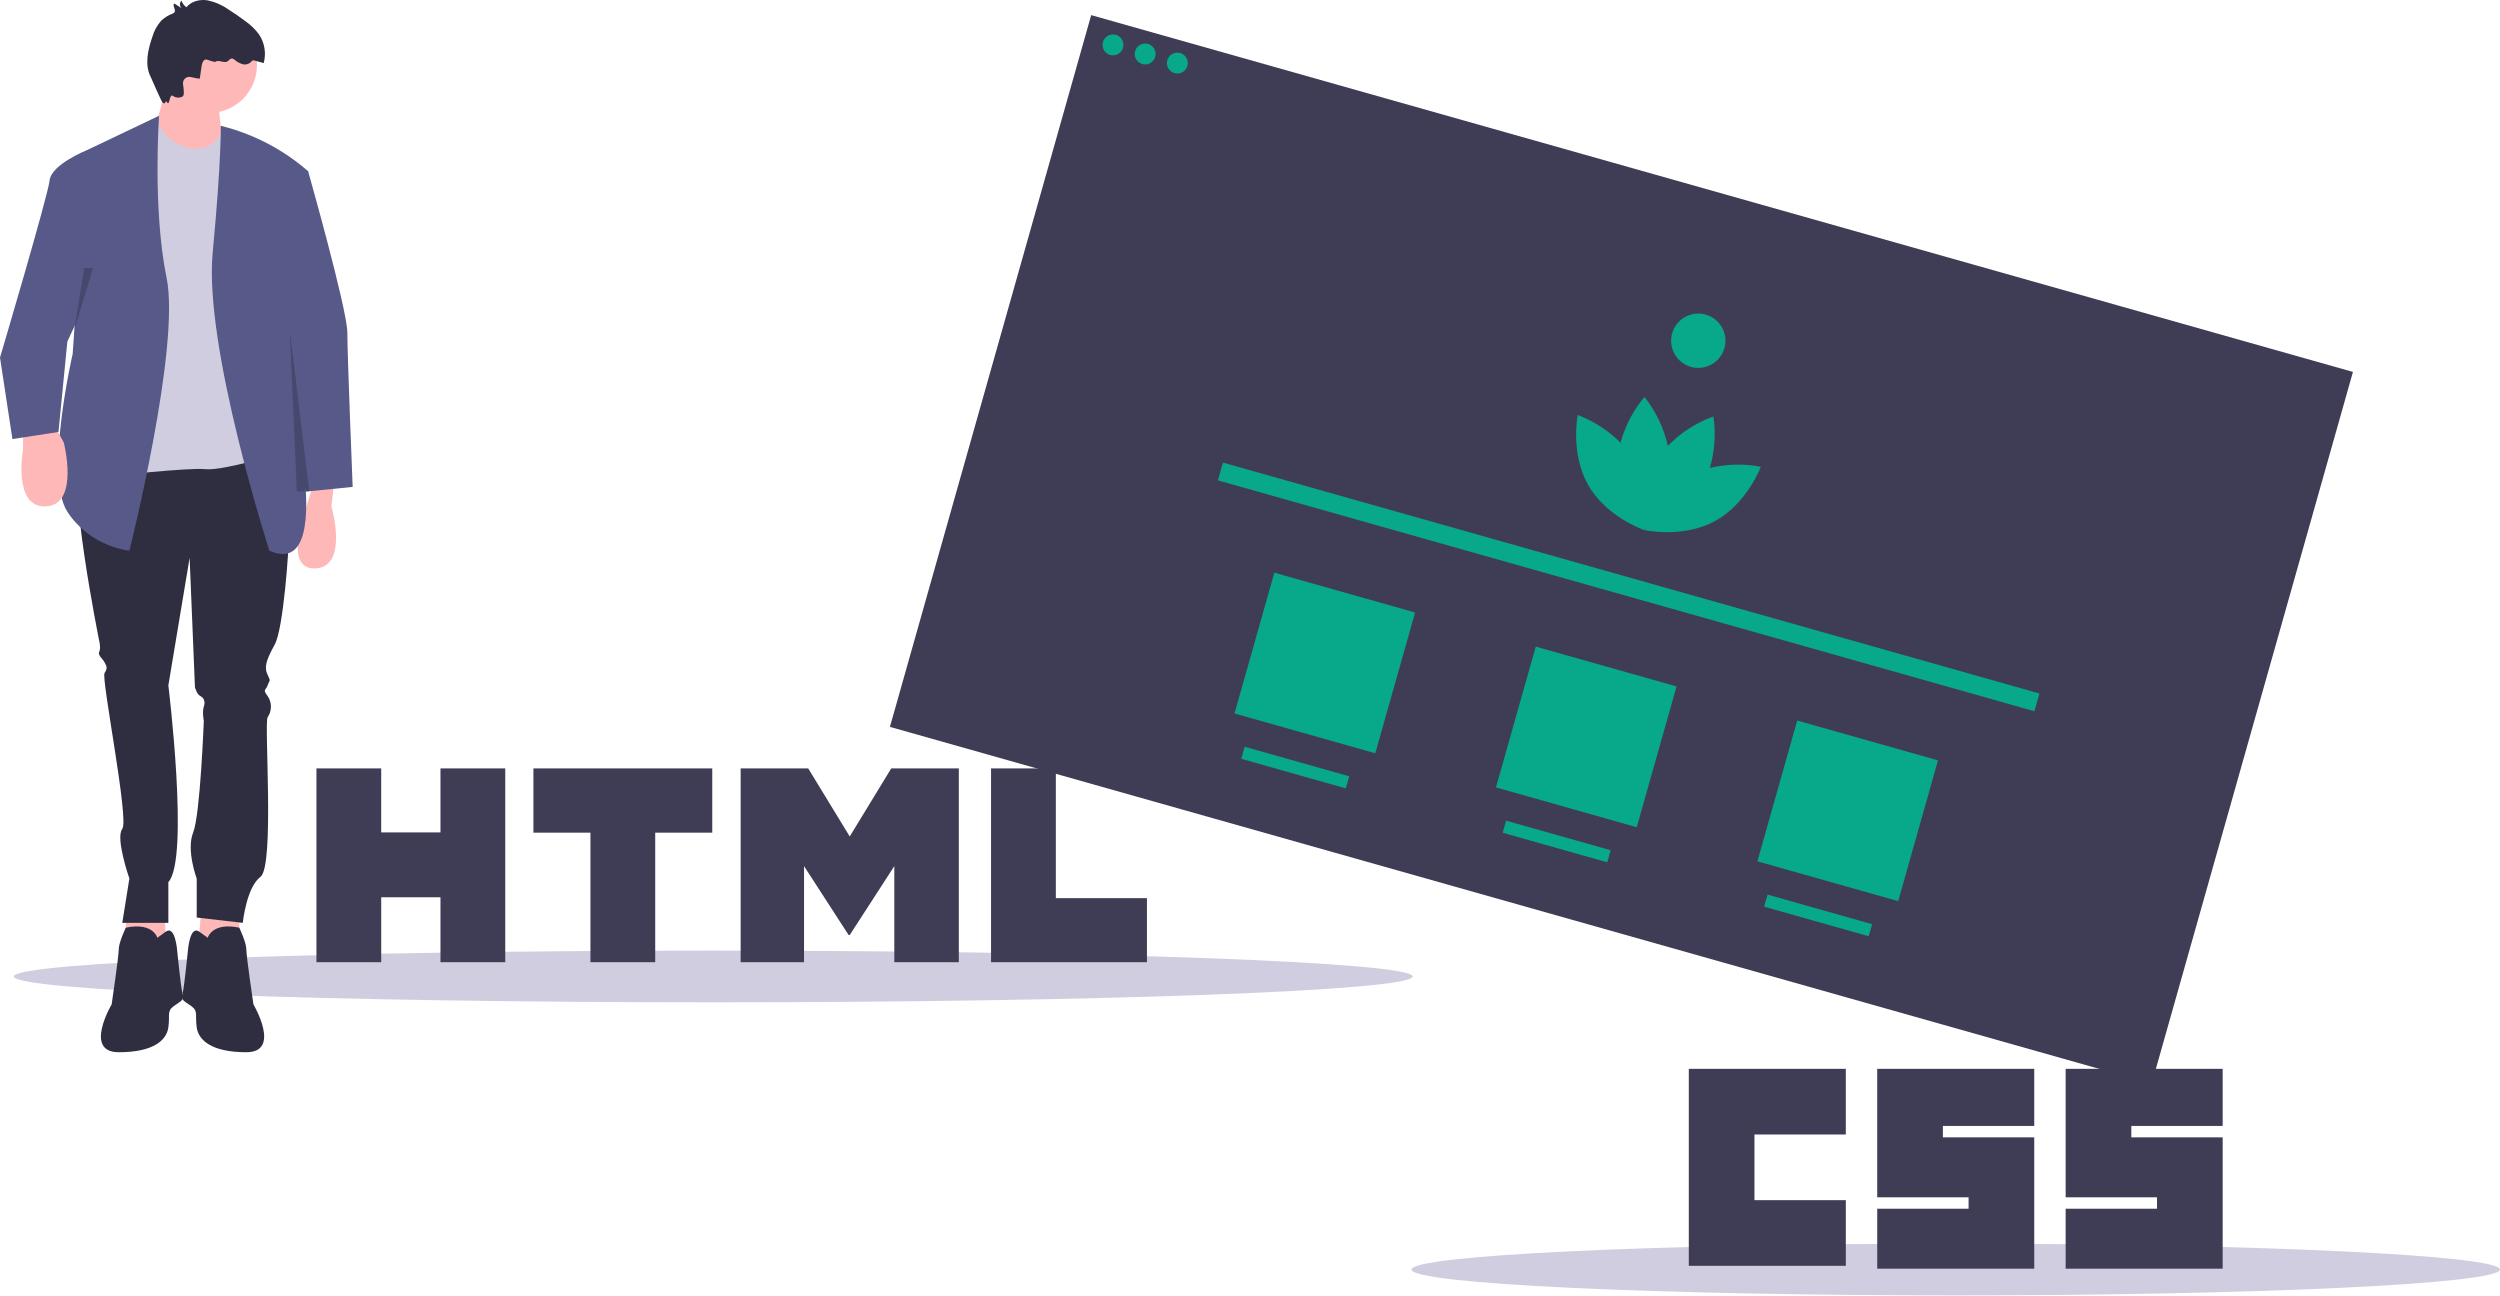
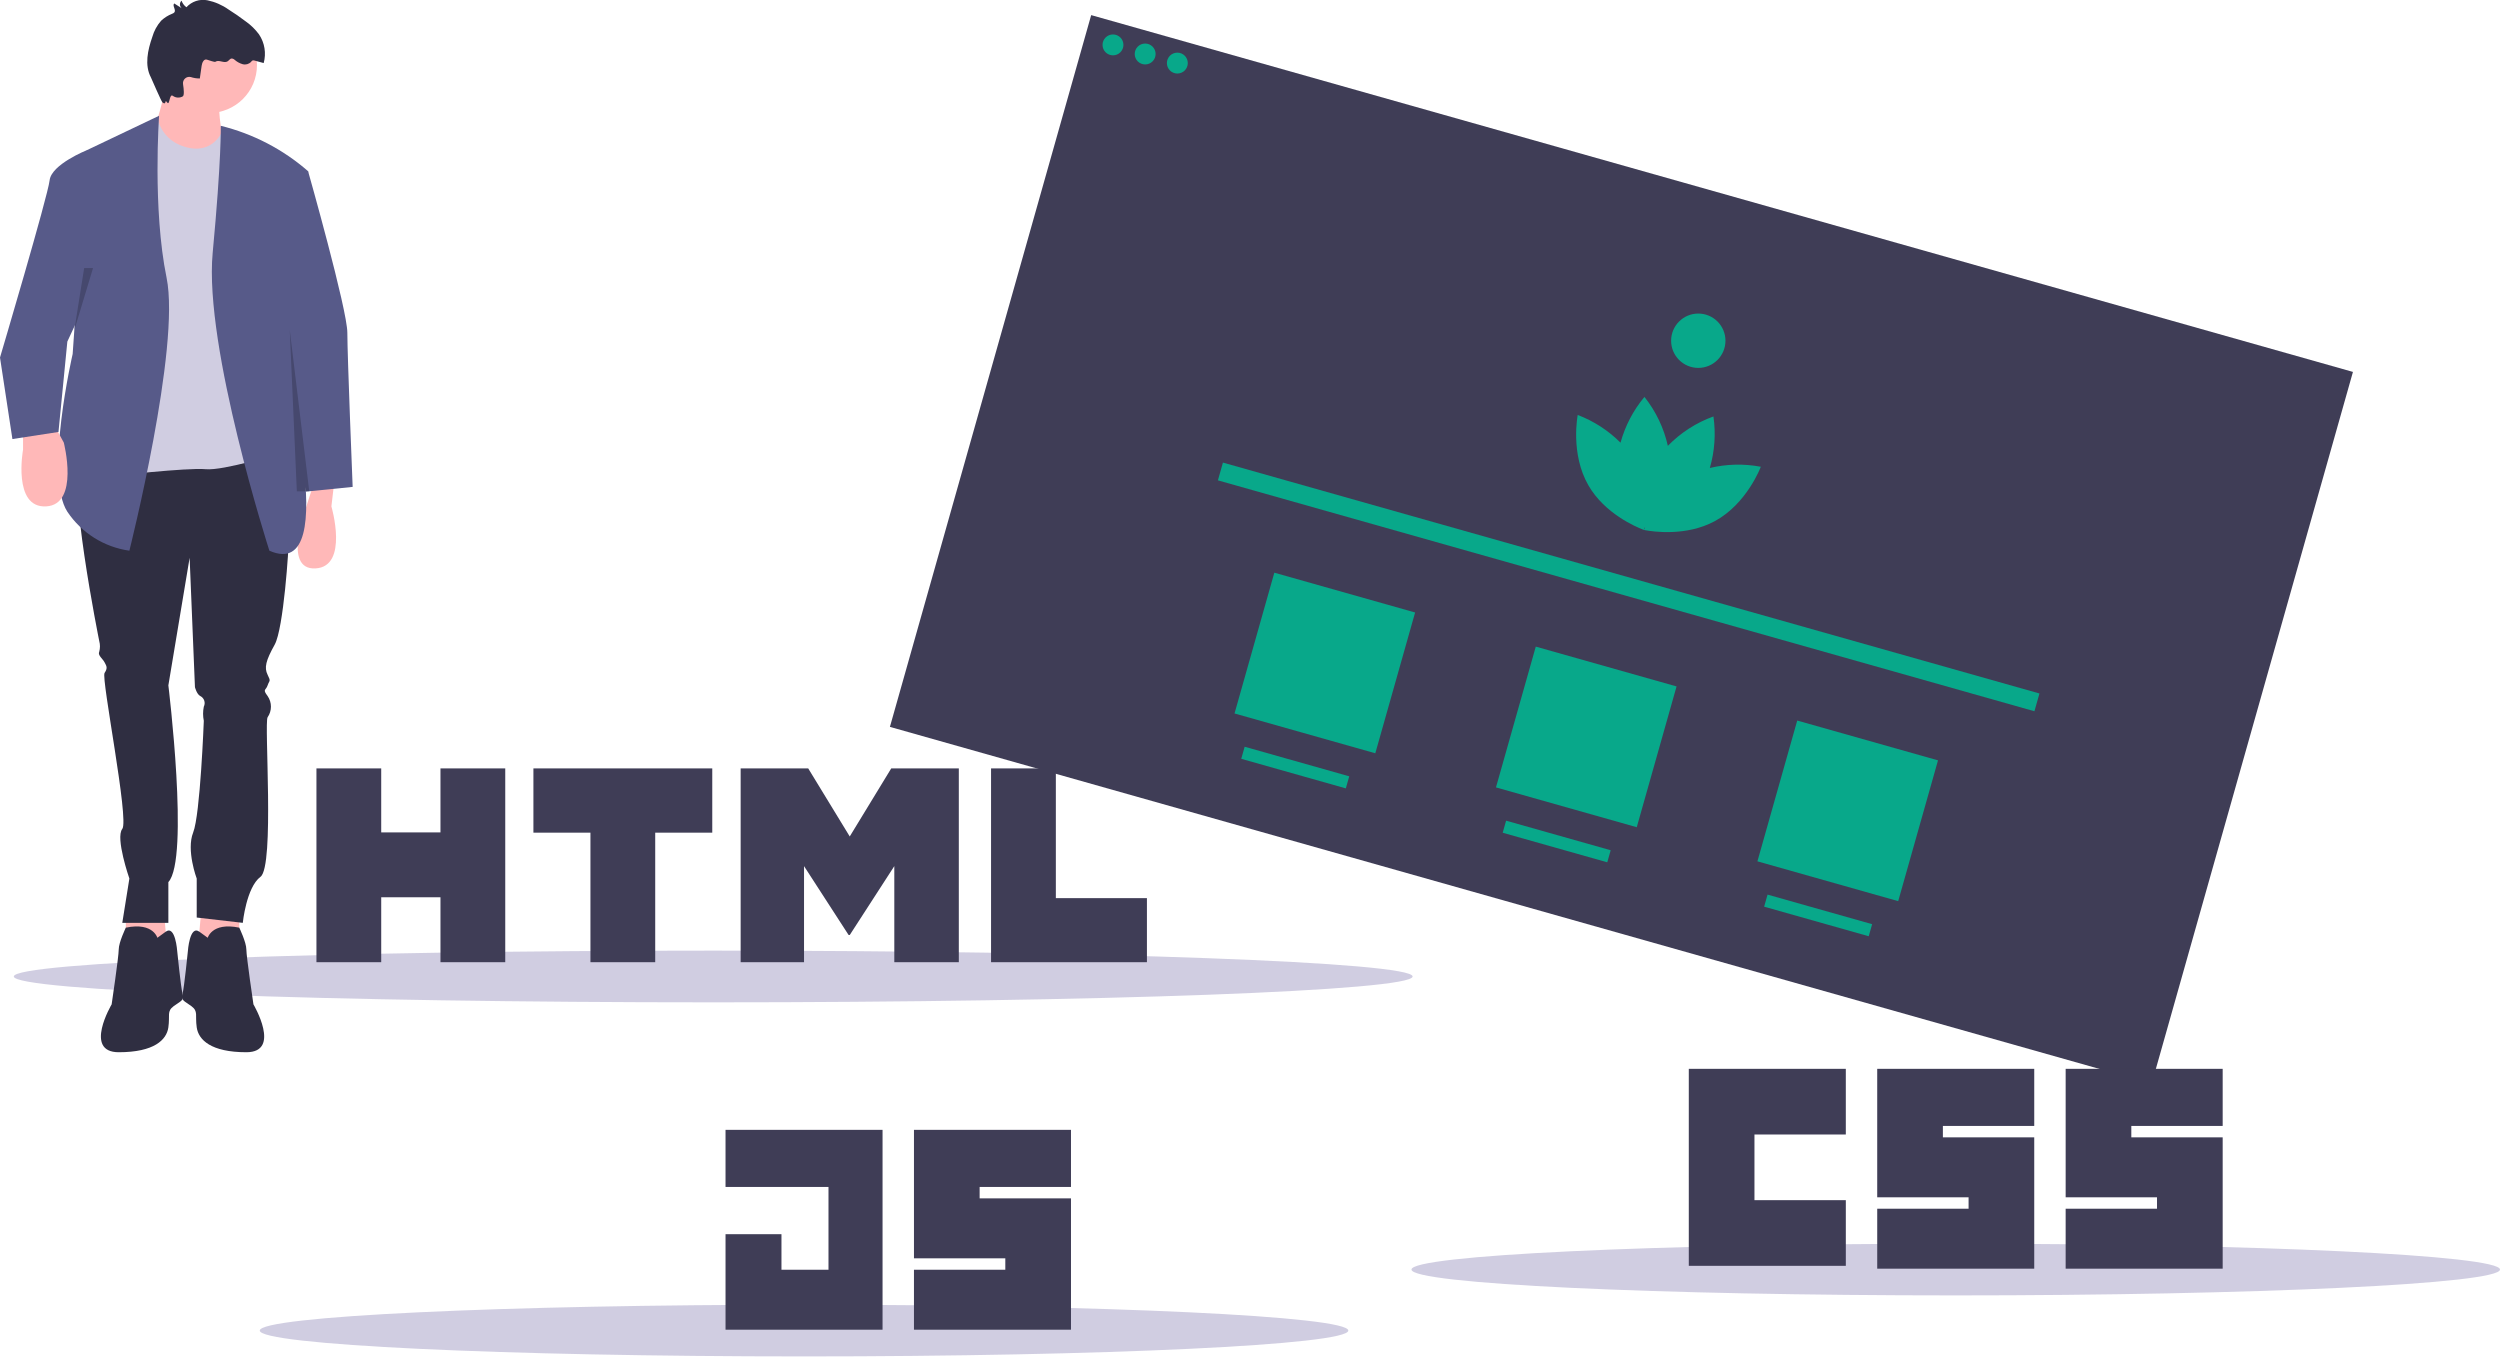
- <svg xmlns="http://www.w3.org/2000/svg" id="ae5f5559-570c-4c14-9324-22f1786600a2" data-name="Layer 1" width="1015.128" height="526" viewBox="0 0 1015.128 526">
-   <rect x="600.647" y="143.872" width="300.346" height="532.432" transform="translate(59.46229 833.9856) rotate(-74.20991)" fill="#3f3d56" />
-   <circle cx="451.929" cy="18.229" r="4.243" fill="#08a88a" />
-   <circle cx="464.995" cy="21.924" r="4.243" fill="#08a88a" />
-   <circle cx="478.061" cy="25.618" r="4.243" fill="#08a88a" />
-   <path d="M807.42,376.53a49.571,49.571,0,0,0-20.704.489,49.483,49.483,0,0,0,1.464-20.92,49.194,49.194,0,0,0-18.506,11.943,49.193,49.193,0,0,0-9.512-19.866,49.482,49.482,0,0,0-9.709,18.588A49.572,49.572,0,0,0,733.071,355.505s-3.09,15.716,4.349,28.612c6.622,11.478,19.343,16.849,22.063,17.892l.064.076.034-.039c.276.105.431.158.431.158s.058-.302.139-.841c.049-.06.098-.122.152-.19.011.086.02.164.031.241-.214.501-.322.789-.322.789s.16.035.45.091l.009.051.094-.032c2.863.535,16.514,2.622,28.166-3.688C801.822,391.536,807.42,376.53,807.42,376.53Z" transform="translate(-92.43613 -187)" fill="#08a88a" />
-   <circle cx="689.592" cy="138.352" r="11.032" fill="#08a88a" />
-   <rect x="581.484" y="421.571" width="344.549" height="7.496" transform="translate(51.74221 -376.0588) rotate(15.79009)" fill="#08a88a" />
-   <rect x="600.672" y="426.503" width="59.405" height="59.405" transform="translate(55.49076 -341.3188) rotate(15.79009)" fill="#08a88a" />
-   <rect x="706.833" y="456.523" width="59.405" height="59.405" transform="translate(67.66575 -369.0738) rotate(15.79009)" fill="#08a88a" />
-   <rect x="812.994" y="486.544" width="59.405" height="59.405" transform="translate(79.84073 -396.8287) rotate(15.79009)" fill="#08a88a" />
-   <rect x="596.302" y="496.124" width="44.129" height="5.092" transform="translate(66.59275 -336.4488) rotate(15.79009)" fill="#08a88a" />
-   <rect x="702.463" y="526.144" width="44.129" height="5.092" transform="translate(78.76773 -364.2038) rotate(15.79009)" fill="#08a88a" />
-   <rect x="808.623" y="556.165" width="44.129" height="5.092" transform="translate(90.94272 -391.9588) rotate(15.79009)" fill="#08a88a" />
-   <ellipse cx="289.6" cy="396.5" rx="284" ry="10.5" fill="#d0cde1" />
-   <ellipse cx="794.128" cy="515.5" rx="221" ry="10.5" fill="#d0cde1" />
-   <path d="M778.172,621H841.93v26.664H804.836v26.664h37.098v26.662H778.172Zm76.511,0h63.76v23.186h-37.096v4.637h37.096v53.327H854.685V677.802h37.096v-4.637H854.682V621Zm76.513,0h63.76v23.186h-37.096v4.637h37.096v53.327H931.196V677.802h37.096v-4.637H931.198V621Z" transform="translate(-92.43613 -187)" fill="#3f3d56" />
-   <path d="M220.926,499h26.302v25.986h24.061V499h26.304v78.693H271.291V551.342H247.23v26.351H220.928V499Zm111.254,26.096H309.028V499h72.625v26.096H358.487v52.596H332.185V525.096h-.005ZM393.179,499h27.425l16.87,27.651L454.329,499h27.437v78.693H455.571V538.688L437.475,566.668h-.454L418.914,538.688v39.005H393.179Zm101.676,0h26.31v52.682h36.989v26.011H494.854V499Z" transform="translate(-92.43613 -187)" fill="#3f3d56" />
-   <polygon points="82.034 366.091 79.876 390.558 97.146 389.118 97.146 368.25 82.034 366.091" fill="#ffb8b8" />
-   <polygon points="66.203 366.091 68.362 390.558 51.092 389.118 51.092 368.25 66.203 366.091" fill="#ffb8b8" />
-   <path d="M203.974,365.276s5.757,34.541,5.757,39.578-2.159,37.419-5.757,43.896-4.318,9.355-2.878,12.233.72,2.159,0,4.318-2.159,1.439,0,4.318a7.561,7.561,0,0,1,0,8.635c-1.439,2.159,2.878,60.446-2.878,64.764s-7.196,18.71-7.196,18.71l-18.71-2.159v-15.831s-4.318-11.514-1.439-18.71,4.318-45.335,4.318-45.335-.72-3.598,0-5.757,0-3.598-1.439-4.318-2.159-3.598-2.159-3.598l-2.159-52.531L160.798,465.3s8.635,70.521,0,79.876v16.551H142.089l2.878-17.99s-5.757-16.551-2.878-20.149-8.635-61.166-7.196-63.325.72-2.878,0-4.318-2.878-2.878-2.159-4.318,0-4.318,0-4.318-13.672-67.642-7.196-74.119S203.974,365.276,203.974,365.276Z" transform="translate(-92.43613 -187)" fill="#2f2e41" />
-   <path d="M176.629,568.203s1.439-6.901,12.953-4.53c0,0,2.878,5.969,2.878,8.848s2.878,22.308,2.878,22.308,11.514,19.429-2.878,19.429-19.429-5.037-20.149-10.074.72-6.476-2.159-8.635-4.318-2.159-3.598-5.037,2.159-17.27,2.159-17.27.72-10.794,4.677-7.916l3.958,2.878" transform="translate(-92.43613 -187)" fill="#2f2e41" />
-   <path d="M156.481,568.203s-1.439-6.901-12.953-4.53c0,0-2.878,5.969-2.878,8.848s-2.878,22.308-2.878,22.308-11.514,19.429,2.878,19.429,19.429-5.037,20.149-10.074-.72-6.476,2.159-8.635,4.318-2.159,3.598-5.037-2.159-17.27-2.159-17.27-.72-10.794-4.677-7.916l-3.958,2.878" transform="translate(-92.43613 -187)" fill="#2f2e41" />
-   <circle cx="84.913" cy="26.44" r="19.429" fill="#ffb8b8" />
-   <path d="M161.518,216.319s-7.916,30.943-9.355,31.662,33.102,3.598,33.102,3.598-8.635-26.625,0-30.943Z" transform="translate(-92.43613 -187)" fill="#ffb8b8" />
-   <path d="M156.463,235.175l-.001-.004L132.734,251.579l4.318,128.808s31.662-3.598,38.858-2.878,30.223-6.476,30.223-6.476L196.047,249.997a9.942,9.942,0,0,0-9.208-9.092l-4.322-.305s-4.317,10.689-17.307,5.175A15.156,15.156,0,0,1,156.463,235.175Z" transform="translate(-92.43613 -187)" fill="#d0cde1" />
-   <path d="M157.036,234l-29.34,13.981-5.757,82.754s-11.514,49.652-2.159,64.044,25.186,15.831,25.186,15.831,20.868-82.754,15.112-110.818S157.036,234,157.036,234Z" transform="translate(-92.43613 -187)" fill="#575a89" />
-   <path d="M101.791,358.799v10.794s-4.318,23.747,9.355,23.027,7.196-25.906,7.196-25.906l-4.318-7.916Z" transform="translate(-92.43613 -187)" fill="#ffb8b8" />
-   <path d="M228.44,380.387l-1.439,12.233s7.196,24.466-6.476,25.186-3.748-25.036-3.748-25.036l4.468-13.823Z" transform="translate(-92.43613 -187)" fill="#ffb8b8" />
-   <path d="M182.084,238.085h0a84.747,84.747,0,0,1,35.438,18.422l.124.109-10.074,53.25-1.439,19.429s26.625,94.987-4.318,81.315c0,0-26.625-82.754-23.027-120.893S182.084,238.085,182.084,238.085Z" transform="translate(-92.43613 -187)" fill="#575a89" />
-   <path d="M208.292,255.897c.72-.72,9.355,1,9.355,1s15.831,55.848,15.831,65.203,2.159,62.605,2.159,62.605l-18.995,1.915-15.375-73.986Z" transform="translate(-92.43613 -187)" fill="#575a89" />
-   <path d="M132.734,247.981h-5.037s-14.392,5.757-15.112,12.233-20.149,71.96-20.149,71.96l5.037,33.102,18.71-2.878,3.598-36.7,18.71-40.298Z" transform="translate(-92.43613 -187)" fill="#575a89" />
-   <path d="M173.574,218.863l.745-5.193c.174-1.21.882-2.802,2.06-2.473,1.002.28,3.184,1.137,3.549.879,1.368-.969,3.439.726,4.877-.135.603-.361.996-1.134,1.697-1.185a1.933,1.933,0,0,1,1.246.564,8.477,8.477,0,0,0,3.224,1.751,3.468,3.468,0,0,0,3.394-.925,1.803,1.803,0,0,1,.6-.575,1.347,1.347,0,0,1,.863.04l3.676,1.001a14.126,14.126,0,0,0-1.89-11.63,23.391,23.391,0,0,0-5.354-5.244q-3.415-2.598-7.048-4.887a22.892,22.892,0,0,0-8.563-3.725c-3.1-.471-6.571.371-8.521,2.827a5.487,5.487,0,0,1-1.974-2.666,2.02,2.02,0,0,0,.13,3.097l-3.109-1.985c-.874.918.834,2.582.089,3.607a1.9,1.9,0,0,1-.837.546,14.252,14.252,0,0,0-4.559,2.869,17.01,17.01,0,0,0-3.59,6.614c-1.853,5.315-3.199,11.41-.567,16.385.298.564,4.237,9.874,4.762,10.237,1.774,1.227.619-1.743,1.89,0,.997,1.367.81-3.864,2.292-2.716a3.693,3.693,0,0,0,4.02.181c.614-.426.416-2.791.085-4.963a2.559,2.559,0,0,1,3.113-2.879C171.72,218.712,173.543,219.083,173.574,218.863Z" transform="translate(-92.43613 -187)" fill="#2f2e41" />
-   <polygon points="117.655 134.02 125.57 199.504 120.533 199.504 117.655 134.02" opacity="0.2" />
-   <polygon points="34.181 108.834 30.179 134.02 37.779 108.834 35.62 108.834 34.181 108.834" opacity="0.2" />
+ <svg xmlns="http://www.w3.org/2000/svg" width="655.557" height="355.684" viewBox="0 0 655.557 355.684">
+   <g transform="translate(0 0)">
+     <rect width="193.96" height="343.838" transform="translate(233.354 190.604) rotate(-74.21)" fill="#3f3d56" />
+     <circle cx="2.74" cy="2.74" r="2.74" transform="translate(289.11 9.032)" fill="#08a88a" />
+     <circle cx="2.74" cy="2.74" r="2.74" transform="translate(297.548 11.418)" fill="#08a88a" />
+     <circle cx="2.74" cy="2.74" r="2.74" transform="translate(305.986 13.804)" fill="#08a88a" />
+     <path d="M780.859,366.487a32.013,32.013,0,0,0-13.37.316,31.954,31.954,0,0,0,.945-13.51A31.768,31.768,0,0,0,756.483,361a31.768,31.768,0,0,0-6.142-12.829,31.956,31.956,0,0,0-6.27,12,32.013,32.013,0,0,0-11.225-7.271s-2,10.149,2.809,18.477c4.276,7.412,12.492,10.881,14.248,11.555l.041.049.022-.025c.178.068.278.1.278.1s.038-.195.09-.543l.1-.122c.007.056.013.106.02.156-.138.324-.208.51-.208.51s.1.023.29.059l.006.033.061-.021c1.849.346,10.665,1.693,18.189-2.382C777.244,376.177,780.859,366.487,780.859,366.487Z" transform="translate(-319.132 -244.09)" fill="#08a88a" />
+     <circle cx="7.125" cy="7.125" r="7.125" transform="translate(438.205 82.222)" fill="#08a88a" />
+     <rect width="222.505" height="4.841" transform="translate(320.681 121.301) rotate(15.79)" fill="#08a88a" />
+     <rect width="38.363" height="38.363" transform="translate(334.159 150.172) rotate(15.79)" fill="#08a88a" />
+     <rect width="38.363" height="38.363" transform="translate(402.717 169.559) rotate(15.79)" fill="#08a88a" />
+     <rect width="38.363" height="38.363" transform="translate(471.274 188.946) rotate(15.79)" fill="#08a88a" />
+     <rect width="28.498" height="3.288" transform="translate(326.378 195.813) rotate(15.79)" fill="#08a88a" />
+     <rect width="28.498" height="3.288" transform="translate(394.936 215.2) rotate(15.79)" fill="#08a88a" />
+     <rect width="28.498" height="3.288" transform="translate(463.493 234.587) rotate(15.79)" fill="#08a88a" />
+     <ellipse cx="183.404" cy="6.781" rx="183.404" ry="6.781" transform="translate(3.617 249.274)" fill="#d0cde1" />
+     <ellipse cx="142.719" cy="6.781" rx="142.719" ry="6.781" transform="translate(370.119 326.123)" fill="#d0cde1" />
+     <ellipse cx="142.719" cy="6.781" rx="142.719" ry="6.781" transform="translate(68.119 342.123)" fill="#d0cde1" />
+     <path d="M778.172,621h41.174v17.219H795.391v17.219h23.957v17.218H778.172Zm49.41,0h41.175v14.973H844.8v2.994h23.956v34.438H827.583V657.682h23.956v-2.994H827.581V621Zm49.411,0h41.175v14.973H894.212v2.994h23.956v34.438H876.993V657.682h23.956v-2.994H876.994V621Z" transform="translate(-335.332 -340.728)" fill="#3f3d56" />
+     <path d="M827.583,621h41.174v52.405H827.583V648.361H842.25v9.321h12.332V635.973h-27V621Zm49.41,0h41.175v14.973H894.212v2.994h23.956v34.438H876.993V657.682h23.956v-2.994H876.994V621Z" transform="translate(-637.332 -324.728)" fill="#3f3d56" />
+     <path d="M220.926,499h16.986v16.782H253.45V499h16.987v50.819H253.451V532.8H237.913v17.017H220.927V499Zm71.846,16.853H277.821V499h46.9v16.853H309.761v33.966H292.776V515.852h0ZM332.165,499h17.711l10.895,17.856L371.655,499h17.718v50.819H372.457V524.63L360.771,542.7h-.293L348.784,524.63v25.189H332.165Zm65.661,0h16.991v34.022H438.7v16.8H397.825V499Z" transform="translate(-137.949 -297.514)" fill="#3f3d56" />
+     <path d="M81.27,366.091l-1.394,15.8,11.153-.93V367.485Z" transform="translate(-28.293 -129.674)" fill="#ffb8b8" />
+     <path d="M60.85,366.091l1.394,15.8-11.153-.93V367.485Z" transform="translate(-18.097 -129.674)" fill="#ffb8b8" />
+     <path d="M175.574,365.276s3.718,22.306,3.718,25.559S177.9,415,175.574,419.182s-2.788,6.041-1.859,7.9.465,1.394,0,2.788-1.394.929,0,2.788a4.883,4.883,0,0,1,0,5.576c-.929,1.394,1.859,39.036-1.859,41.824s-4.647,12.082-4.647,12.082l-12.082-1.394V480.524s-2.788-7.435-.929-12.082,2.788-29.277,2.788-29.277a9.231,9.231,0,0,1,0-3.718,2.068,2.068,0,0,0-.929-2.788c-.929-.465-1.394-2.324-1.394-2.324l-1.394-33.924-5.576,33.459s5.576,45.541,0,51.583v10.688H135.61l1.859-11.618s-3.718-10.688-1.859-13.012-5.576-39.5-4.647-40.894.465-1.859,0-2.788-1.859-1.859-1.394-2.788a5.326,5.326,0,0,0,0-2.788s-8.829-43.683-4.647-47.865S175.574,365.276,175.574,365.276Z" transform="translate(-103.544 -250.147)" fill="#2f2e41" />
+     <path d="M173,566.423s.929-4.457,8.365-2.925c0,0,1.859,3.855,1.859,5.714s1.859,14.406,1.859,14.406,7.435,12.547-1.859,12.547-12.547-3.253-13.012-6.506.465-4.182-1.394-5.576-2.788-1.394-2.324-3.253,1.394-11.153,1.394-11.153.465-6.971,3.021-5.112l2.556,1.859" transform="translate(-118.625 -320.246)" fill="#2f2e41" />
+     <path d="M148.309,566.423s-.929-4.457-8.365-2.925c0,0-1.859,3.855-1.859,5.714s-1.859,14.406-1.859,14.406-7.435,12.547,1.859,12.547,12.547-3.253,13.012-6.506-.465-4.182,1.394-5.576,2.788-1.394,2.324-3.253-1.394-11.153-1.394-11.153-.465-6.971-3.021-5.112l-2.556,1.859" transform="translate(-106.95 -320.246)" fill="#2f2e41" />
+     <circle cx="12.547" cy="12.547" r="12.547" transform="translate(42.289 4.528)" fill="#ffb8b8" />
+     <path d="M158.189,216.319s-5.112,19.982-6.041,20.447,21.377,2.324,21.377,2.324-5.576-17.194,0-19.982Z" transform="translate(-113.577 -197.385)" fill="#ffb8b8" />
+     <path d="M148.058,235.174v0l-15.323,10.6,2.788,83.183s20.447-2.324,25.094-1.859,19.518-4.182,19.518-4.182l-6.514-78.163a6.42,6.42,0,0,0-5.947-5.871l-2.791-.2s-2.788,6.9-11.177,3.342a9.788,9.788,0,0,1-5.649-6.845Z" transform="translate(-106.71 -204.063)" fill="#d0cde1" />
+     <path d="M142.542,234l-18.947,9.029-3.718,53.441s-7.435,32.065-1.394,41.359a23.533,23.533,0,0,0,16.265,10.224s13.477-53.441,9.759-71.565S142.542,234,142.542,234Z" transform="translate(-100.824 -203.648)" fill="#575a89" />
+     <path d="M101.562,358.8v6.971s-2.788,15.335,6.041,14.871,4.647-16.73,4.647-16.73l-2.788-5.112Z" transform="translate(-95.52 -247.853)" fill="#ffb8b8" />
+     <path d="M223.077,379.877l-.929,7.9s4.647,15.8-4.182,16.265-2.42-16.168-2.42-16.168l2.885-8.926Z" transform="translate(-135.247 -254.99)" fill="#ffb8b8" />
+     <path d="M180.8,238.085h0a54.729,54.729,0,0,1,22.886,11.9l.08.07-6.506,34.388-.929,12.547s17.194,61.342-2.788,52.512c0,0-17.194-53.441-14.871-78.071S180.8,238.085,180.8,238.085Z" transform="translate(-122.905 -205.095)" fill="#575a89" />
+     <path d="M205.8,255.834c.465-.465,6.041.646,6.041.646s10.224,36.066,10.224,42.107,1.394,40.43,1.394,40.43L211.2,340.253l-9.929-47.779Z" transform="translate(-130.985 -211.341)" fill="#575a89" />
+     <path d="M118.46,247.981h-3.253s-9.294,3.718-9.759,7.9-13.012,46.471-13.012,46.471l3.253,21.377,12.082-1.859,2.324-23.7,12.082-26.024Z" transform="translate(-92.436 -208.6)" fill="#575a89" />
+     <path d="M166.018,207.577l.481-3.353c.112-.782.57-1.809,1.33-1.6.647.181,2.056.734,2.292.567.884-.626,2.221.469,3.15-.087.389-.233.643-.732,1.1-.765a1.248,1.248,0,0,1,.8.364,5.474,5.474,0,0,0,2.082,1.131,2.24,2.24,0,0,0,2.192-.6,1.164,1.164,0,0,1,.388-.372.87.87,0,0,1,.557.026l2.374.646a9.122,9.122,0,0,0-1.22-7.51,15.106,15.106,0,0,0-3.458-3.386q-2.205-1.678-4.552-3.156a14.783,14.783,0,0,0-5.53-2.406,5.905,5.905,0,0,0-5.5,1.826,3.543,3.543,0,0,1-1.275-1.722,1.3,1.3,0,0,0,.084,2L159.3,187.9c-.564.593.538,1.667.057,2.329a1.227,1.227,0,0,1-.541.353,9.2,9.2,0,0,0-2.944,1.853,10.985,10.985,0,0,0-2.319,4.271c-1.2,3.432-2.066,7.369-.366,10.581.193.364,2.736,6.376,3.075,6.611,1.146.792.4-1.125,1.221,0,.644.883.523-2.5,1.48-1.754a2.385,2.385,0,0,0,2.6.117c.4-.275.269-1.8.055-3.205a1.653,1.653,0,0,1,2.011-1.859A7.2,7.2,0,0,0,166.018,207.577Z" transform="translate(-113.62 -187)" fill="#2f2e41" />
+     <path d="M117.655,134.02l5.111,42.289h-3.253Z" transform="translate(-41.675 -47.471)" opacity="0.2" />
+     <path d="M32.763,108.834,30.179,125.1l4.908-16.265H32.763Z" transform="translate(-10.69 -38.55)" opacity="0.2" />
+   </g>
</svg>
